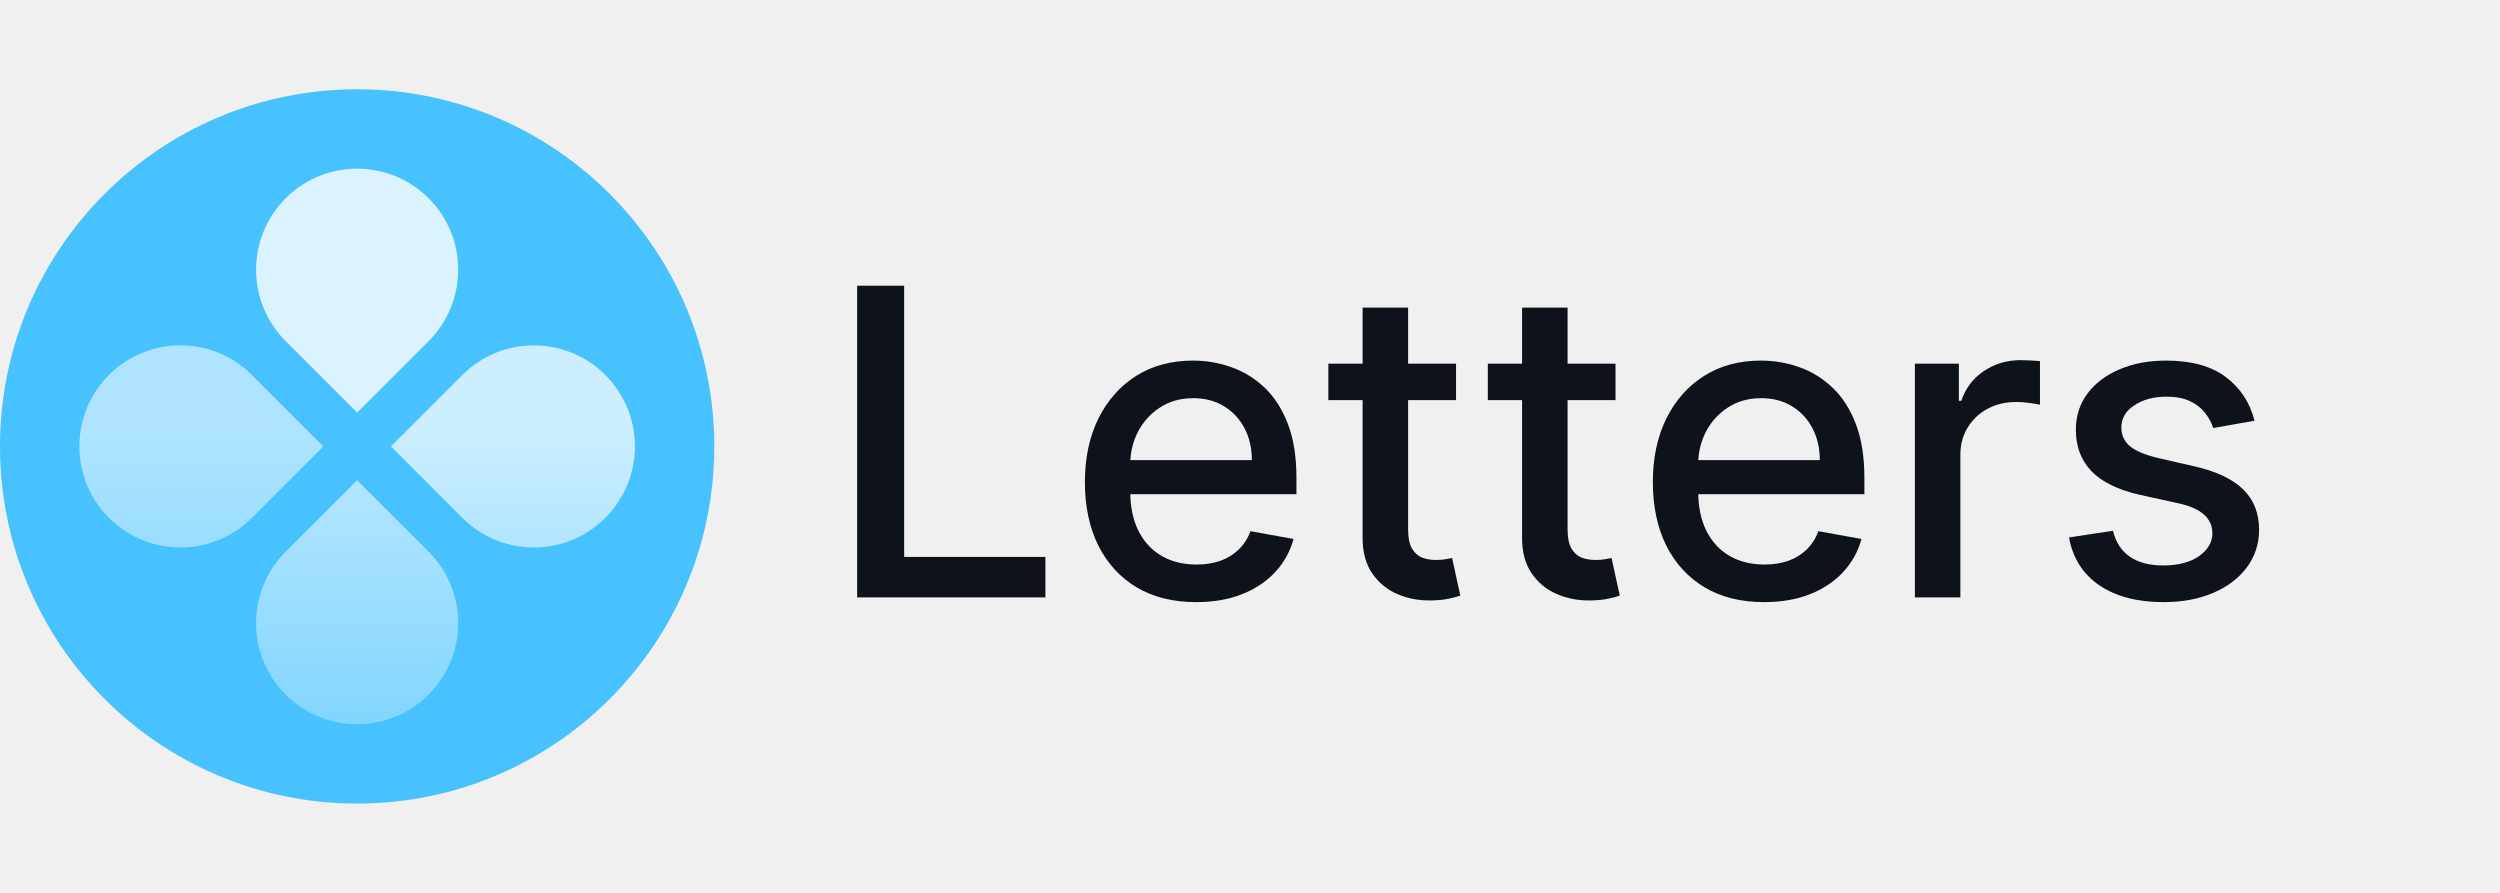
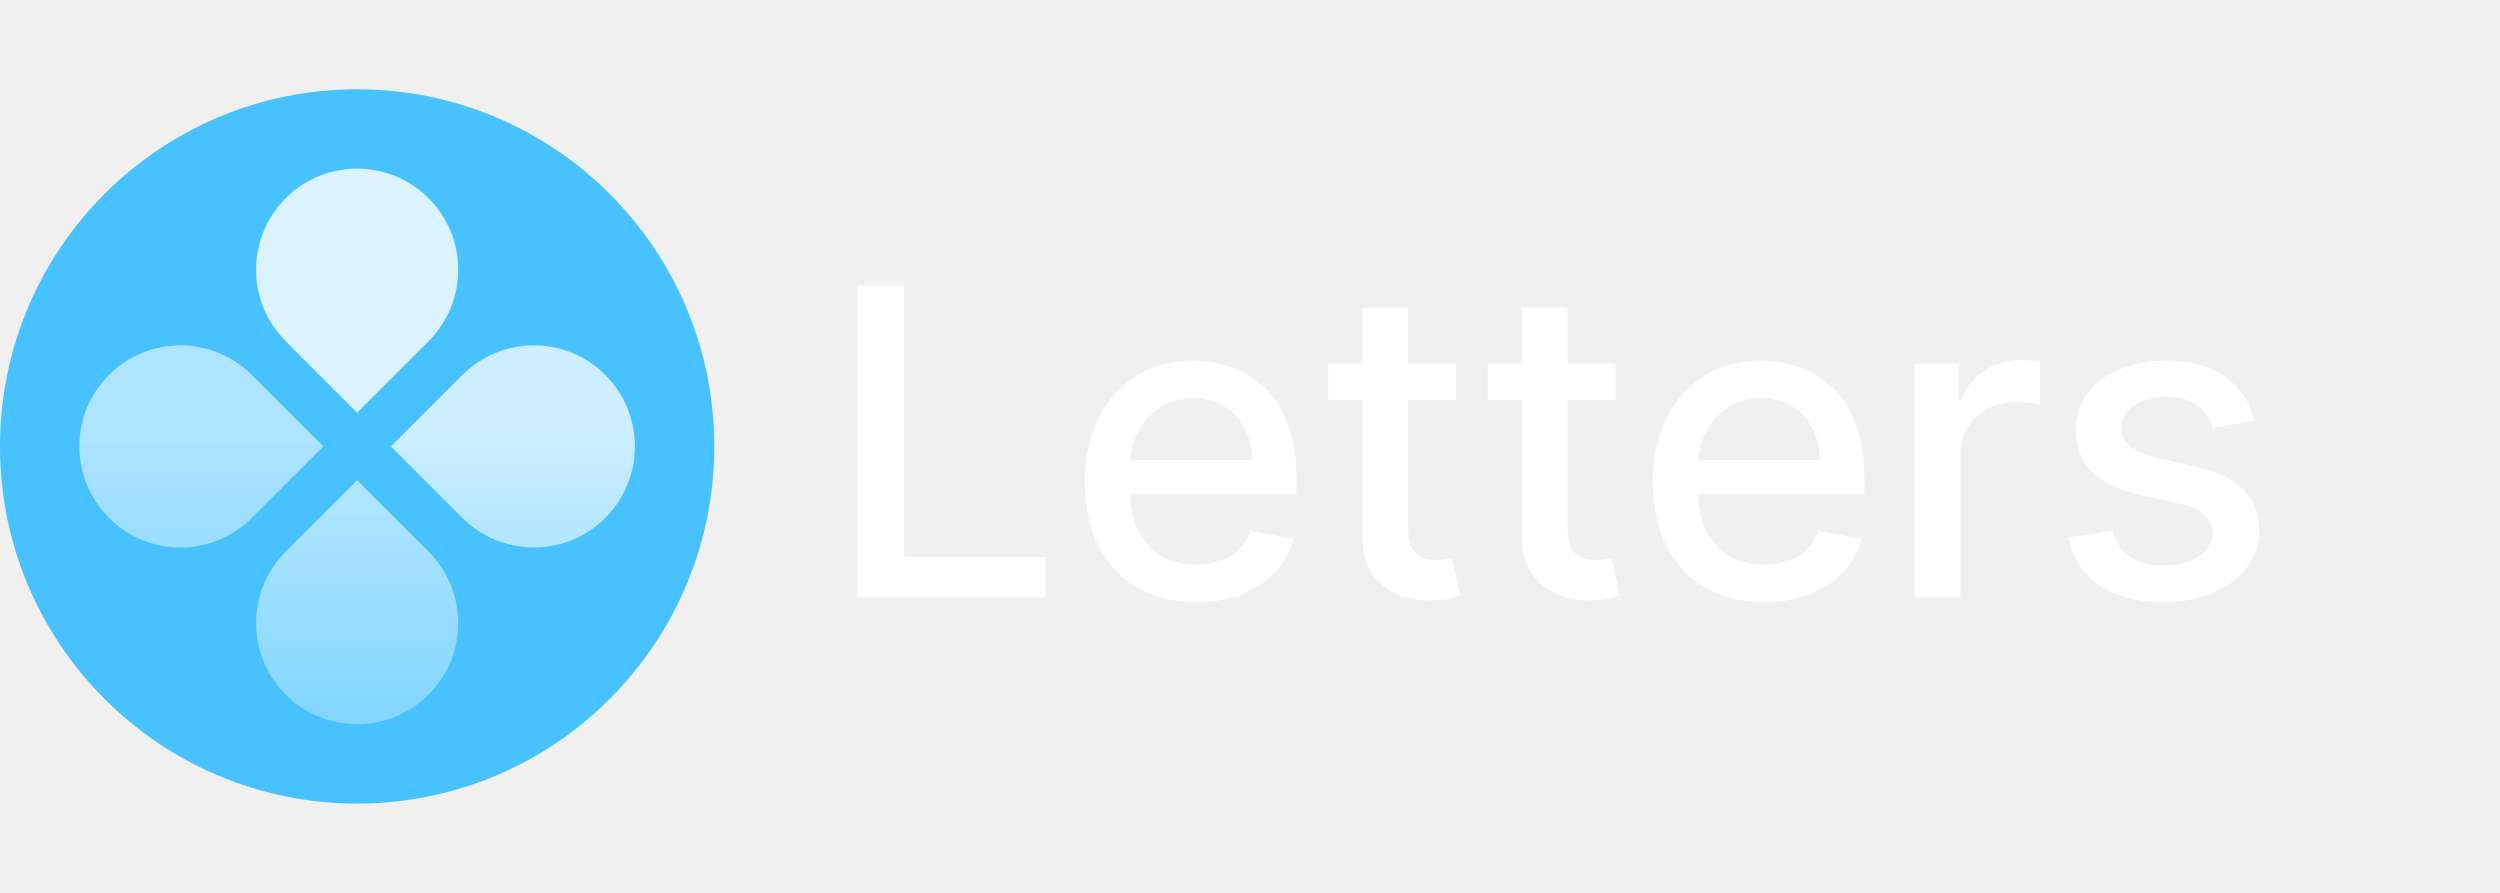
<svg xmlns="http://www.w3.org/2000/svg" width="140" height="50" viewBox="0 0 140 50" fill="none">
  <path d="M0 25C0 13.954 8.954 5 20 5V5C31.046 5 40 13.954 40 25V25C40 36.046 31.046 45 20 45V45C8.954 45 0 36.046 0 25V25Z" fill="#47C2FF" />
  <path fill-rule="evenodd" clip-rule="evenodd" d="M25.895 29.002C28.105 31.212 31.688 31.212 33.898 29.002C36.108 26.792 36.108 23.209 33.898 20.998C31.688 18.788 28.105 18.788 25.895 20.998L21.893 25L25.895 29.002Z" fill="url(#paint0_linear_2542_10499)" fill-opacity="0.72" />
  <path fill-rule="evenodd" clip-rule="evenodd" d="M24.002 38.898C26.212 36.688 26.212 33.105 24.002 30.895L20 26.893L15.998 30.895C13.789 33.105 13.789 36.688 15.998 38.898C18.209 41.108 21.792 41.108 24.002 38.898Z" fill="url(#paint1_linear_2542_10499)" fill-opacity="0.64" />
  <path fill-rule="evenodd" clip-rule="evenodd" d="M6.102 29.002C3.892 26.792 3.892 23.209 6.102 20.998C8.312 18.788 11.895 18.788 14.105 20.998L18.107 25L14.105 29.002C11.895 31.212 8.312 31.212 6.102 29.002Z" fill="url(#paint2_linear_2542_10499)" fill-opacity="0.56" />
  <path fill-rule="evenodd" clip-rule="evenodd" d="M24.002 19.105C26.212 16.895 26.212 13.312 24.002 11.102C21.792 8.892 18.209 8.892 15.998 11.102C13.789 13.312 13.789 16.895 15.998 19.105L20 23.107L24.002 19.105Z" fill="url(#paint3_linear_2542_10499)" fill-opacity="0.8" />
-   <path d="M126.254 23.56L123.944 23.969C123.847 23.673 123.694 23.392 123.484 23.125C123.279 22.858 123.001 22.639 122.648 22.469C122.296 22.298 121.856 22.213 121.327 22.213C120.606 22.213 120.004 22.375 119.521 22.699C119.038 23.017 118.796 23.429 118.796 23.935C118.796 24.372 118.958 24.724 119.282 24.991C119.606 25.259 120.129 25.477 120.85 25.648L122.93 26.125C124.134 26.403 125.032 26.832 125.623 27.412C126.214 27.991 126.509 28.744 126.509 29.671C126.509 30.454 126.282 31.153 125.827 31.767C125.379 32.375 124.751 32.852 123.944 33.199C123.143 33.545 122.214 33.719 121.157 33.719C119.691 33.719 118.495 33.406 117.569 32.781C116.643 32.151 116.075 31.256 115.864 30.097L118.327 29.722C118.481 30.364 118.796 30.849 119.273 31.179C119.751 31.503 120.373 31.665 121.14 31.665C121.975 31.665 122.643 31.491 123.143 31.145C123.643 30.793 123.893 30.364 123.893 29.858C123.893 29.449 123.739 29.105 123.433 28.827C123.131 28.548 122.668 28.338 122.043 28.196L119.827 27.71C118.606 27.432 117.702 26.989 117.117 26.381C116.538 25.773 116.248 25.003 116.248 24.071C116.248 23.298 116.464 22.622 116.896 22.043C117.327 21.463 117.924 21.011 118.685 20.688C119.447 20.358 120.319 20.193 121.302 20.193C122.717 20.193 123.83 20.5 124.643 21.114C125.455 21.722 125.992 22.537 126.254 23.56Z" fill="#0E121B" />
-   <path d="M107.233 33.455V20.364H109.696V22.443H109.832C110.071 21.739 110.491 21.185 111.094 20.781C111.702 20.372 112.389 20.168 113.156 20.168C113.315 20.168 113.503 20.173 113.719 20.185C113.94 20.196 114.114 20.21 114.239 20.227V22.665C114.136 22.636 113.955 22.605 113.693 22.571C113.432 22.531 113.17 22.511 112.909 22.511C112.307 22.511 111.77 22.639 111.298 22.895C110.832 23.145 110.463 23.494 110.19 23.943C109.918 24.386 109.781 24.892 109.781 25.46V33.455H107.233Z" fill="#0E121B" />
-   <path d="M98.789 33.719C97.499 33.719 96.388 33.443 95.457 32.892C94.531 32.335 93.815 31.554 93.309 30.548C92.809 29.537 92.559 28.352 92.559 26.994C92.559 25.653 92.809 24.472 93.309 23.449C93.815 22.426 94.519 21.628 95.423 21.054C96.332 20.48 97.394 20.193 98.61 20.193C99.349 20.193 100.065 20.315 100.758 20.56C101.451 20.804 102.073 21.188 102.624 21.71C103.175 22.233 103.61 22.912 103.928 23.747C104.246 24.577 104.406 25.585 104.406 26.773V27.676H93.999V25.767H101.908C101.908 25.097 101.772 24.503 101.499 23.986C101.227 23.463 100.843 23.051 100.349 22.75C99.86 22.449 99.286 22.298 98.627 22.298C97.911 22.298 97.286 22.474 96.752 22.827C96.224 23.173 95.815 23.628 95.525 24.19C95.241 24.747 95.099 25.352 95.099 26.006V27.497C95.099 28.372 95.252 29.116 95.559 29.73C95.871 30.344 96.306 30.812 96.863 31.136C97.42 31.454 98.07 31.614 98.815 31.614C99.298 31.614 99.738 31.545 100.136 31.409C100.533 31.267 100.877 31.057 101.167 30.778C101.457 30.5 101.678 30.156 101.832 29.747L104.244 30.182C104.05 30.892 103.704 31.514 103.204 32.048C102.71 32.577 102.087 32.989 101.337 33.284C100.593 33.574 99.744 33.719 98.789 33.719Z" fill="#0E121B" />
-   <path d="M90.469 20.364V22.409H83.318V20.364H90.469ZM85.236 17.227H87.784V29.611C87.784 30.105 87.858 30.477 88.006 30.727C88.153 30.972 88.344 31.139 88.577 31.23C88.815 31.315 89.074 31.358 89.352 31.358C89.557 31.358 89.736 31.344 89.889 31.315C90.043 31.287 90.162 31.264 90.247 31.247L90.707 33.352C90.56 33.409 90.349 33.466 90.077 33.523C89.804 33.585 89.463 33.619 89.054 33.625C88.383 33.636 87.758 33.517 87.179 33.267C86.599 33.017 86.131 32.631 85.773 32.108C85.415 31.585 85.236 30.929 85.236 30.139V17.227Z" fill="#0E121B" />
-   <path d="M81.539 20.364V22.409H74.388V20.364H81.539ZM76.306 17.227H78.854V29.611C78.854 30.105 78.928 30.477 79.076 30.727C79.224 30.972 79.414 31.139 79.647 31.23C79.886 31.315 80.144 31.358 80.423 31.358C80.627 31.358 80.806 31.344 80.96 31.315C81.113 31.287 81.232 31.264 81.317 31.247L81.778 33.352C81.63 33.409 81.42 33.466 81.147 33.523C80.874 33.585 80.533 33.619 80.124 33.625C79.454 33.636 78.829 33.517 78.249 33.267C77.67 33.017 77.201 32.631 76.843 32.108C76.485 31.585 76.306 30.929 76.306 30.139V17.227Z" fill="#0E121B" />
-   <path d="M66.984 33.719C65.695 33.719 64.584 33.443 63.652 32.892C62.726 32.335 62.01 31.554 61.504 30.548C61.004 29.537 60.754 28.352 60.754 26.994C60.754 25.653 61.004 24.472 61.504 23.449C62.01 22.426 62.715 21.628 63.618 21.054C64.527 20.48 65.59 20.193 66.805 20.193C67.544 20.193 68.26 20.315 68.953 20.56C69.646 20.804 70.269 21.188 70.82 21.71C71.371 22.233 71.805 22.912 72.124 23.747C72.442 24.577 72.601 25.585 72.601 26.773V27.676H62.195V25.767H70.104C70.104 25.097 69.967 24.503 69.695 23.986C69.422 23.463 69.038 23.051 68.544 22.75C68.055 22.449 67.481 22.298 66.823 22.298C66.106 22.298 65.481 22.474 64.948 22.827C64.419 23.173 64.01 23.628 63.72 24.19C63.436 24.747 63.294 25.352 63.294 26.006V27.497C63.294 28.372 63.447 29.116 63.754 29.73C64.067 30.344 64.501 30.812 65.058 31.136C65.615 31.454 66.266 31.614 67.01 31.614C67.493 31.614 67.933 31.545 68.331 31.409C68.729 31.267 69.073 31.057 69.362 30.778C69.652 30.5 69.874 30.156 70.027 29.747L72.439 30.182C72.246 30.892 71.899 31.514 71.399 32.048C70.905 32.577 70.283 32.989 69.533 33.284C68.788 33.574 67.939 33.719 66.984 33.719Z" fill="#0E121B" />
-   <path d="M48 33.455V16H50.633V31.188H58.543V33.455H48Z" fill="#0E121B" />
+   <path d="M126.254 23.56L123.944 23.969C123.847 23.673 123.694 23.392 123.484 23.125C123.279 22.858 123.001 22.639 122.648 22.469C122.296 22.298 121.856 22.213 121.327 22.213C120.606 22.213 120.004 22.375 119.521 22.699C119.038 23.017 118.796 23.429 118.796 23.935C118.796 24.372 118.958 24.724 119.282 24.991C119.606 25.259 120.129 25.477 120.85 25.648L122.93 26.125C124.134 26.403 125.032 26.832 125.623 27.412C126.214 27.991 126.509 28.744 126.509 29.671C126.509 30.454 126.282 31.153 125.827 31.767C125.379 32.375 124.751 32.852 123.944 33.199C123.143 33.545 122.214 33.719 121.157 33.719C119.691 33.719 118.495 33.406 117.569 32.781C116.643 32.151 116.075 31.256 115.864 30.097L118.327 29.722C118.481 30.364 118.796 30.849 119.273 31.179C119.751 31.503 120.373 31.665 121.14 31.665C121.975 31.665 122.643 31.491 123.143 31.145C123.643 30.793 123.893 30.364 123.893 29.858C123.893 29.449 123.739 29.105 123.433 28.827C123.131 28.548 122.668 28.338 122.043 28.196L119.827 27.71C118.606 27.432 117.702 26.989 117.117 26.381C116.538 25.773 116.248 25.003 116.248 24.071C116.248 23.298 116.464 22.622 116.896 22.043C117.327 21.463 117.924 21.011 118.685 20.688C119.447 20.358 120.319 20.193 121.302 20.193C122.717 20.193 123.83 20.5 124.643 21.114C125.455 21.722 125.992 22.537 126.254 23.56Z" fill="white" />
+   <path d="M107.233 33.455V20.364H109.696V22.443H109.832C110.071 21.739 110.491 21.185 111.094 20.781C111.702 20.372 112.389 20.168 113.156 20.168C113.315 20.168 113.503 20.173 113.719 20.185C113.94 20.196 114.114 20.21 114.239 20.227V22.665C114.136 22.636 113.955 22.605 113.693 22.571C113.432 22.531 113.17 22.511 112.909 22.511C112.307 22.511 111.77 22.639 111.298 22.895C110.832 23.145 110.463 23.494 110.19 23.943C109.918 24.386 109.781 24.892 109.781 25.46V33.455H107.233Z" fill="white" />
+   <path d="M98.789 33.719C97.499 33.719 96.388 33.443 95.457 32.892C94.531 32.335 93.815 31.554 93.309 30.548C92.809 29.537 92.559 28.352 92.559 26.994C92.559 25.653 92.809 24.472 93.309 23.449C93.815 22.426 94.519 21.628 95.423 21.054C96.332 20.48 97.394 20.193 98.61 20.193C99.349 20.193 100.065 20.315 100.758 20.56C101.451 20.804 102.073 21.188 102.624 21.71C103.175 22.233 103.61 22.912 103.928 23.747C104.246 24.577 104.406 25.585 104.406 26.773V27.676H93.999V25.767H101.908C101.908 25.097 101.772 24.503 101.499 23.986C101.227 23.463 100.843 23.051 100.349 22.75C99.86 22.449 99.286 22.298 98.627 22.298C97.911 22.298 97.286 22.474 96.752 22.827C96.224 23.173 95.815 23.628 95.525 24.19C95.241 24.747 95.099 25.352 95.099 26.006V27.497C95.099 28.372 95.252 29.116 95.559 29.73C95.871 30.344 96.306 30.812 96.863 31.136C97.42 31.454 98.07 31.614 98.815 31.614C99.298 31.614 99.738 31.545 100.136 31.409C100.533 31.267 100.877 31.057 101.167 30.778C101.457 30.5 101.678 30.156 101.832 29.747L104.244 30.182C104.05 30.892 103.704 31.514 103.204 32.048C102.71 32.577 102.087 32.989 101.337 33.284C100.593 33.574 99.744 33.719 98.789 33.719Z" fill="white" />
+   <path d="M90.469 20.364V22.409H83.318V20.364H90.469ZM85.236 17.227H87.784V29.611C87.784 30.105 87.858 30.477 88.006 30.727C88.153 30.972 88.344 31.139 88.577 31.23C88.815 31.315 89.074 31.358 89.352 31.358C89.557 31.358 89.736 31.344 89.889 31.315C90.043 31.287 90.162 31.264 90.247 31.247L90.707 33.352C90.56 33.409 90.349 33.466 90.077 33.523C89.804 33.585 89.463 33.619 89.054 33.625C88.383 33.636 87.758 33.517 87.179 33.267C86.599 33.017 86.131 32.631 85.773 32.108C85.415 31.585 85.236 30.929 85.236 30.139V17.227Z" fill="white" />
+   <path d="M81.539 20.364V22.409H74.388V20.364H81.539ZM76.306 17.227H78.854V29.611C78.854 30.105 78.928 30.477 79.076 30.727C79.224 30.972 79.414 31.139 79.647 31.23C79.886 31.315 80.144 31.358 80.423 31.358C80.627 31.358 80.806 31.344 80.96 31.315C81.113 31.287 81.232 31.264 81.317 31.247L81.778 33.352C81.63 33.409 81.42 33.466 81.147 33.523C80.874 33.585 80.533 33.619 80.124 33.625C79.454 33.636 78.829 33.517 78.249 33.267C77.67 33.017 77.201 32.631 76.843 32.108C76.485 31.585 76.306 30.929 76.306 30.139V17.227Z" fill="white" />
+   <path d="M66.984 33.719C65.695 33.719 64.584 33.443 63.652 32.892C62.726 32.335 62.01 31.554 61.504 30.548C61.004 29.537 60.754 28.352 60.754 26.994C60.754 25.653 61.004 24.472 61.504 23.449C62.01 22.426 62.715 21.628 63.618 21.054C64.527 20.48 65.59 20.193 66.805 20.193C67.544 20.193 68.26 20.315 68.953 20.56C69.646 20.804 70.269 21.188 70.82 21.71C71.371 22.233 71.805 22.912 72.124 23.747C72.442 24.577 72.601 25.585 72.601 26.773V27.676H62.195V25.767H70.104C70.104 25.097 69.967 24.503 69.695 23.986C69.422 23.463 69.038 23.051 68.544 22.75C68.055 22.449 67.481 22.298 66.823 22.298C66.106 22.298 65.481 22.474 64.948 22.827C64.419 23.173 64.01 23.628 63.72 24.19C63.436 24.747 63.294 25.352 63.294 26.006V27.497C63.294 28.372 63.447 29.116 63.754 29.73C64.067 30.344 64.501 30.812 65.058 31.136C65.615 31.454 66.266 31.614 67.01 31.614C67.493 31.614 67.933 31.545 68.331 31.409C68.729 31.267 69.073 31.057 69.362 30.778C69.652 30.5 69.874 30.156 70.027 29.747L72.439 30.182C72.246 30.892 71.899 31.514 71.399 32.048C70.905 32.577 70.283 32.989 69.533 33.284C68.788 33.574 67.939 33.719 66.984 33.719Z" fill="white" />
+   <path d="M48 33.455V16H50.633V31.188H58.543V33.455H48Z" fill="white" />
  <defs>
    <linearGradient id="paint0_linear_2542_10499" x1="20" y1="9.444" x2="20" y2="56.62" gradientUnits="userSpaceOnUse">
      <stop offset="0.313" stop-color="white" />
      <stop offset="1" stop-color="white" stop-opacity="0" />
    </linearGradient>
    <linearGradient id="paint1_linear_2542_10499" x1="20" y1="9.444" x2="20" y2="56.62" gradientUnits="userSpaceOnUse">
      <stop offset="0.313" stop-color="white" />
      <stop offset="1" stop-color="white" stop-opacity="0" />
    </linearGradient>
    <linearGradient id="paint2_linear_2542_10499" x1="20" y1="9.444" x2="20" y2="56.62" gradientUnits="userSpaceOnUse">
      <stop offset="0.313" stop-color="white" />
      <stop offset="1" stop-color="white" stop-opacity="0" />
    </linearGradient>
    <linearGradient id="paint3_linear_2542_10499" x1="20" y1="9.444" x2="20" y2="56.62" gradientUnits="userSpaceOnUse">
      <stop offset="0.313" stop-color="white" />
      <stop offset="1" stop-color="white" stop-opacity="0" />
    </linearGradient>
  </defs>
</svg>
